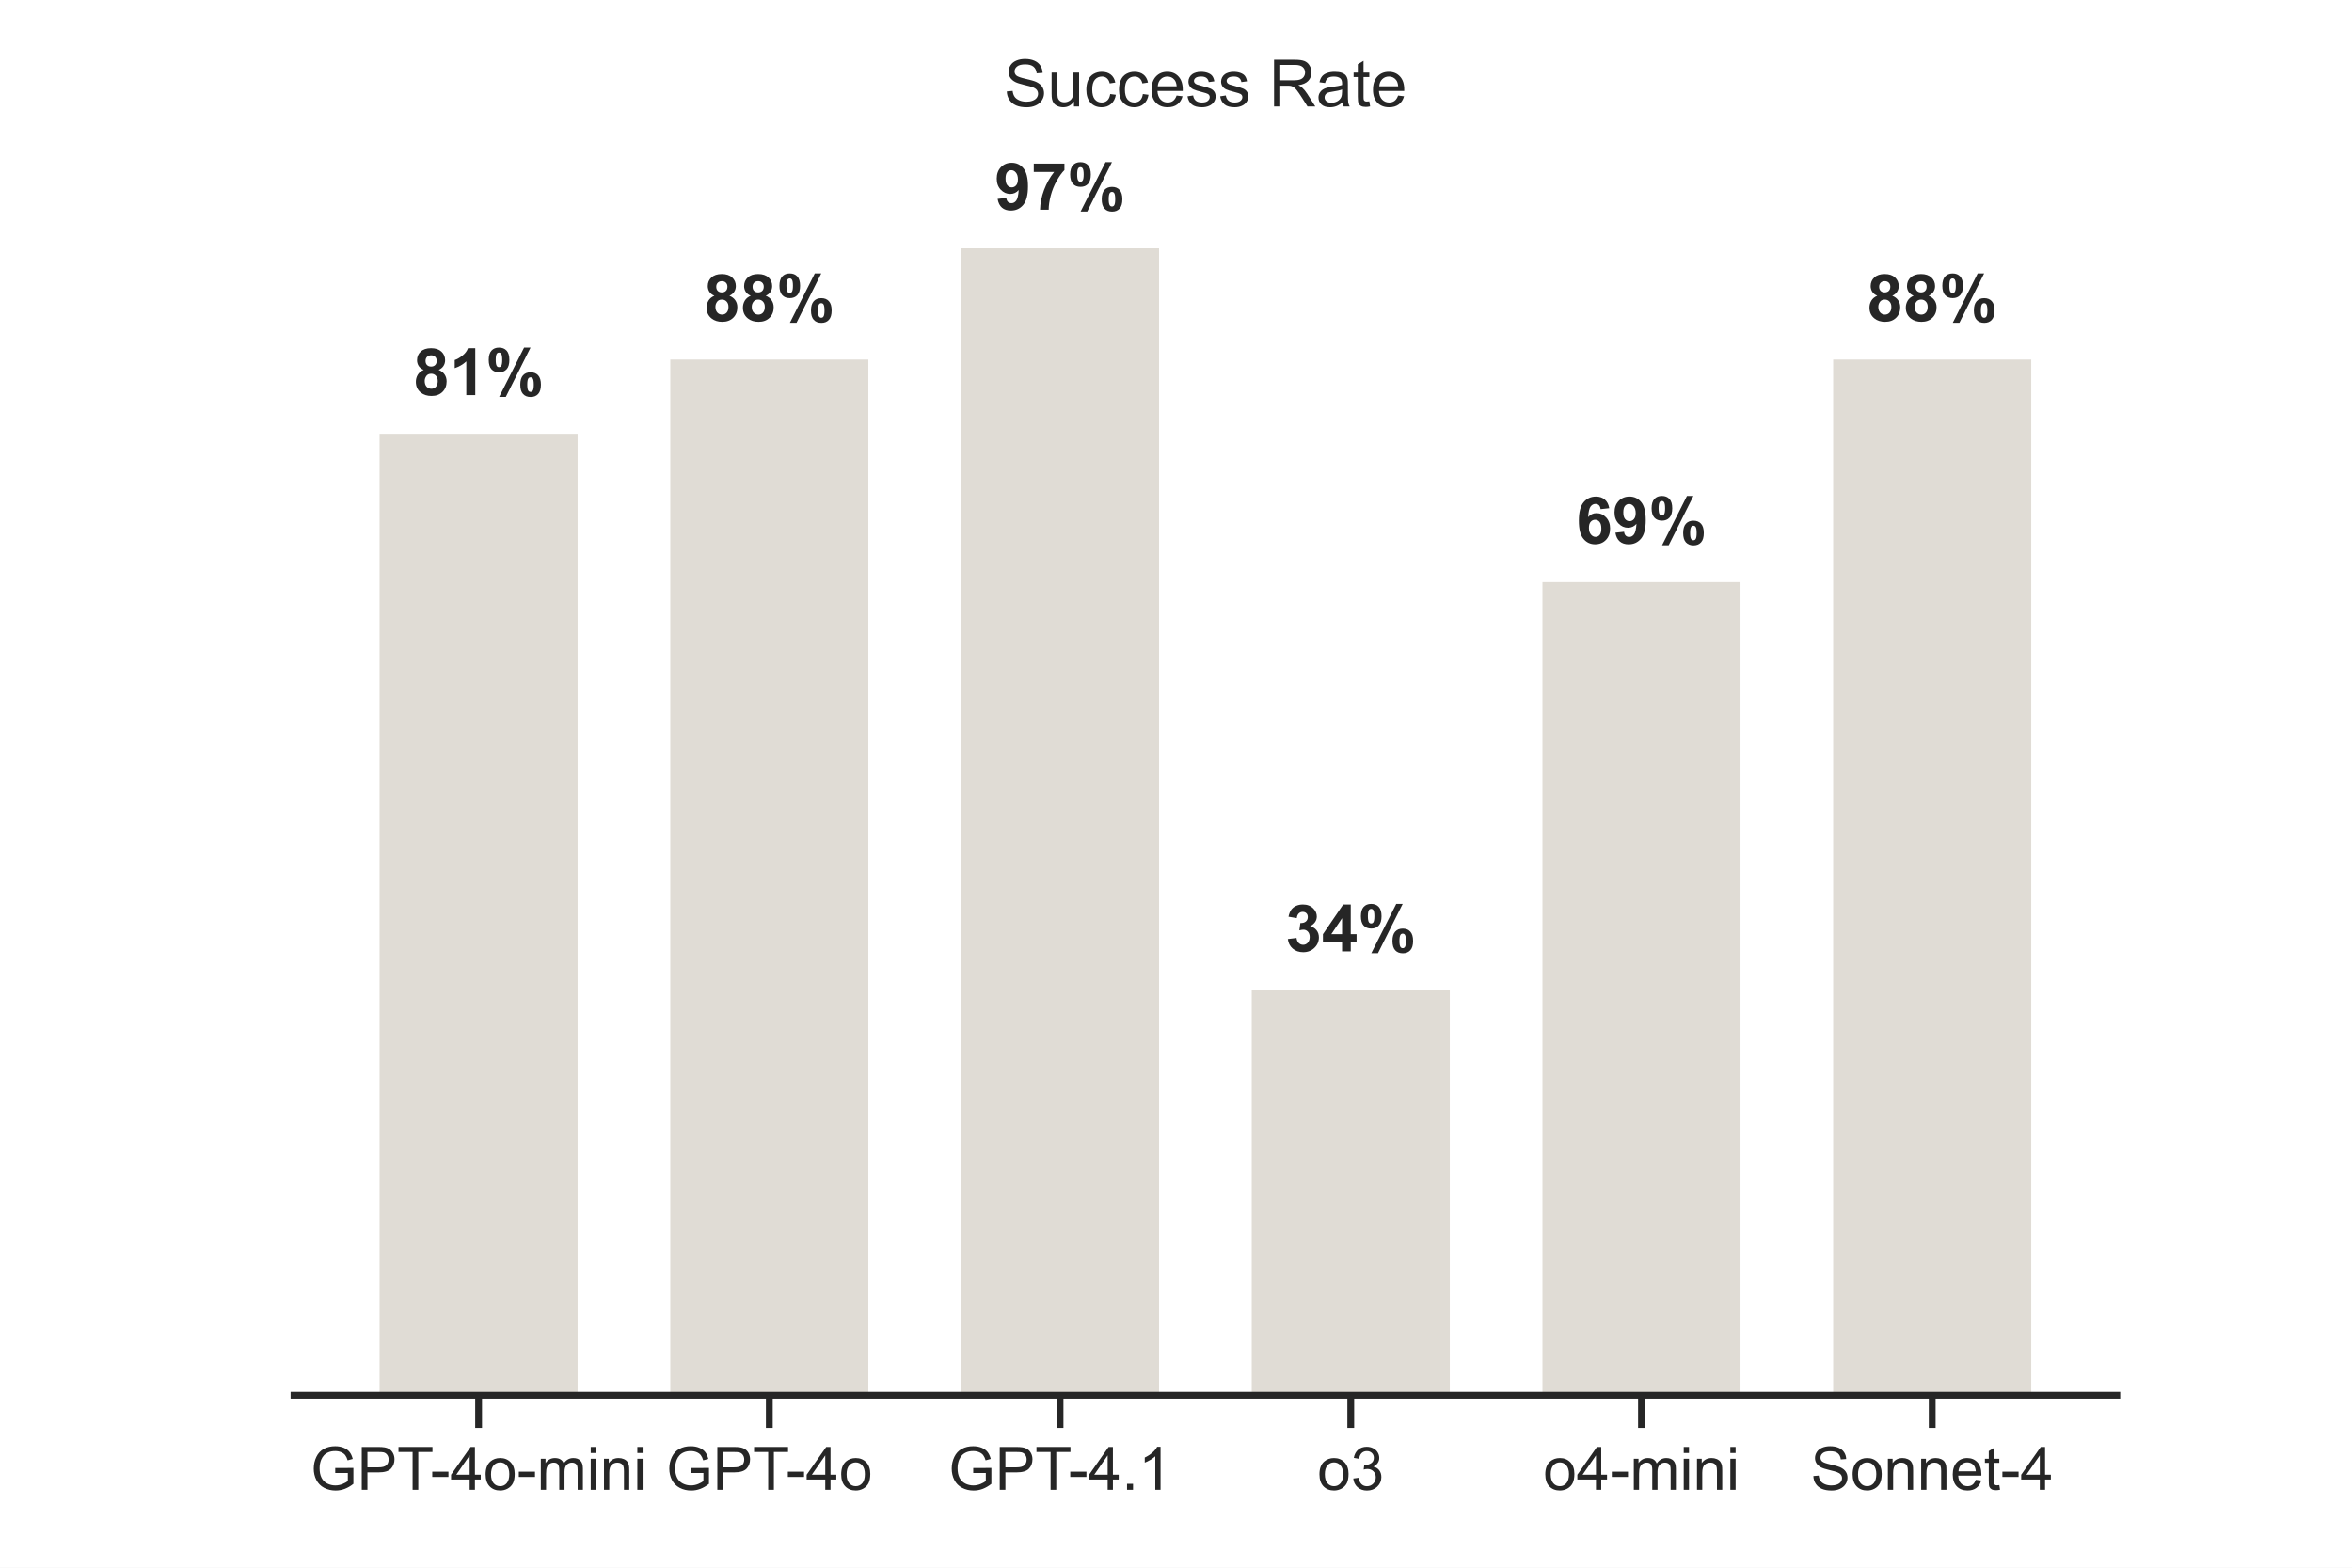
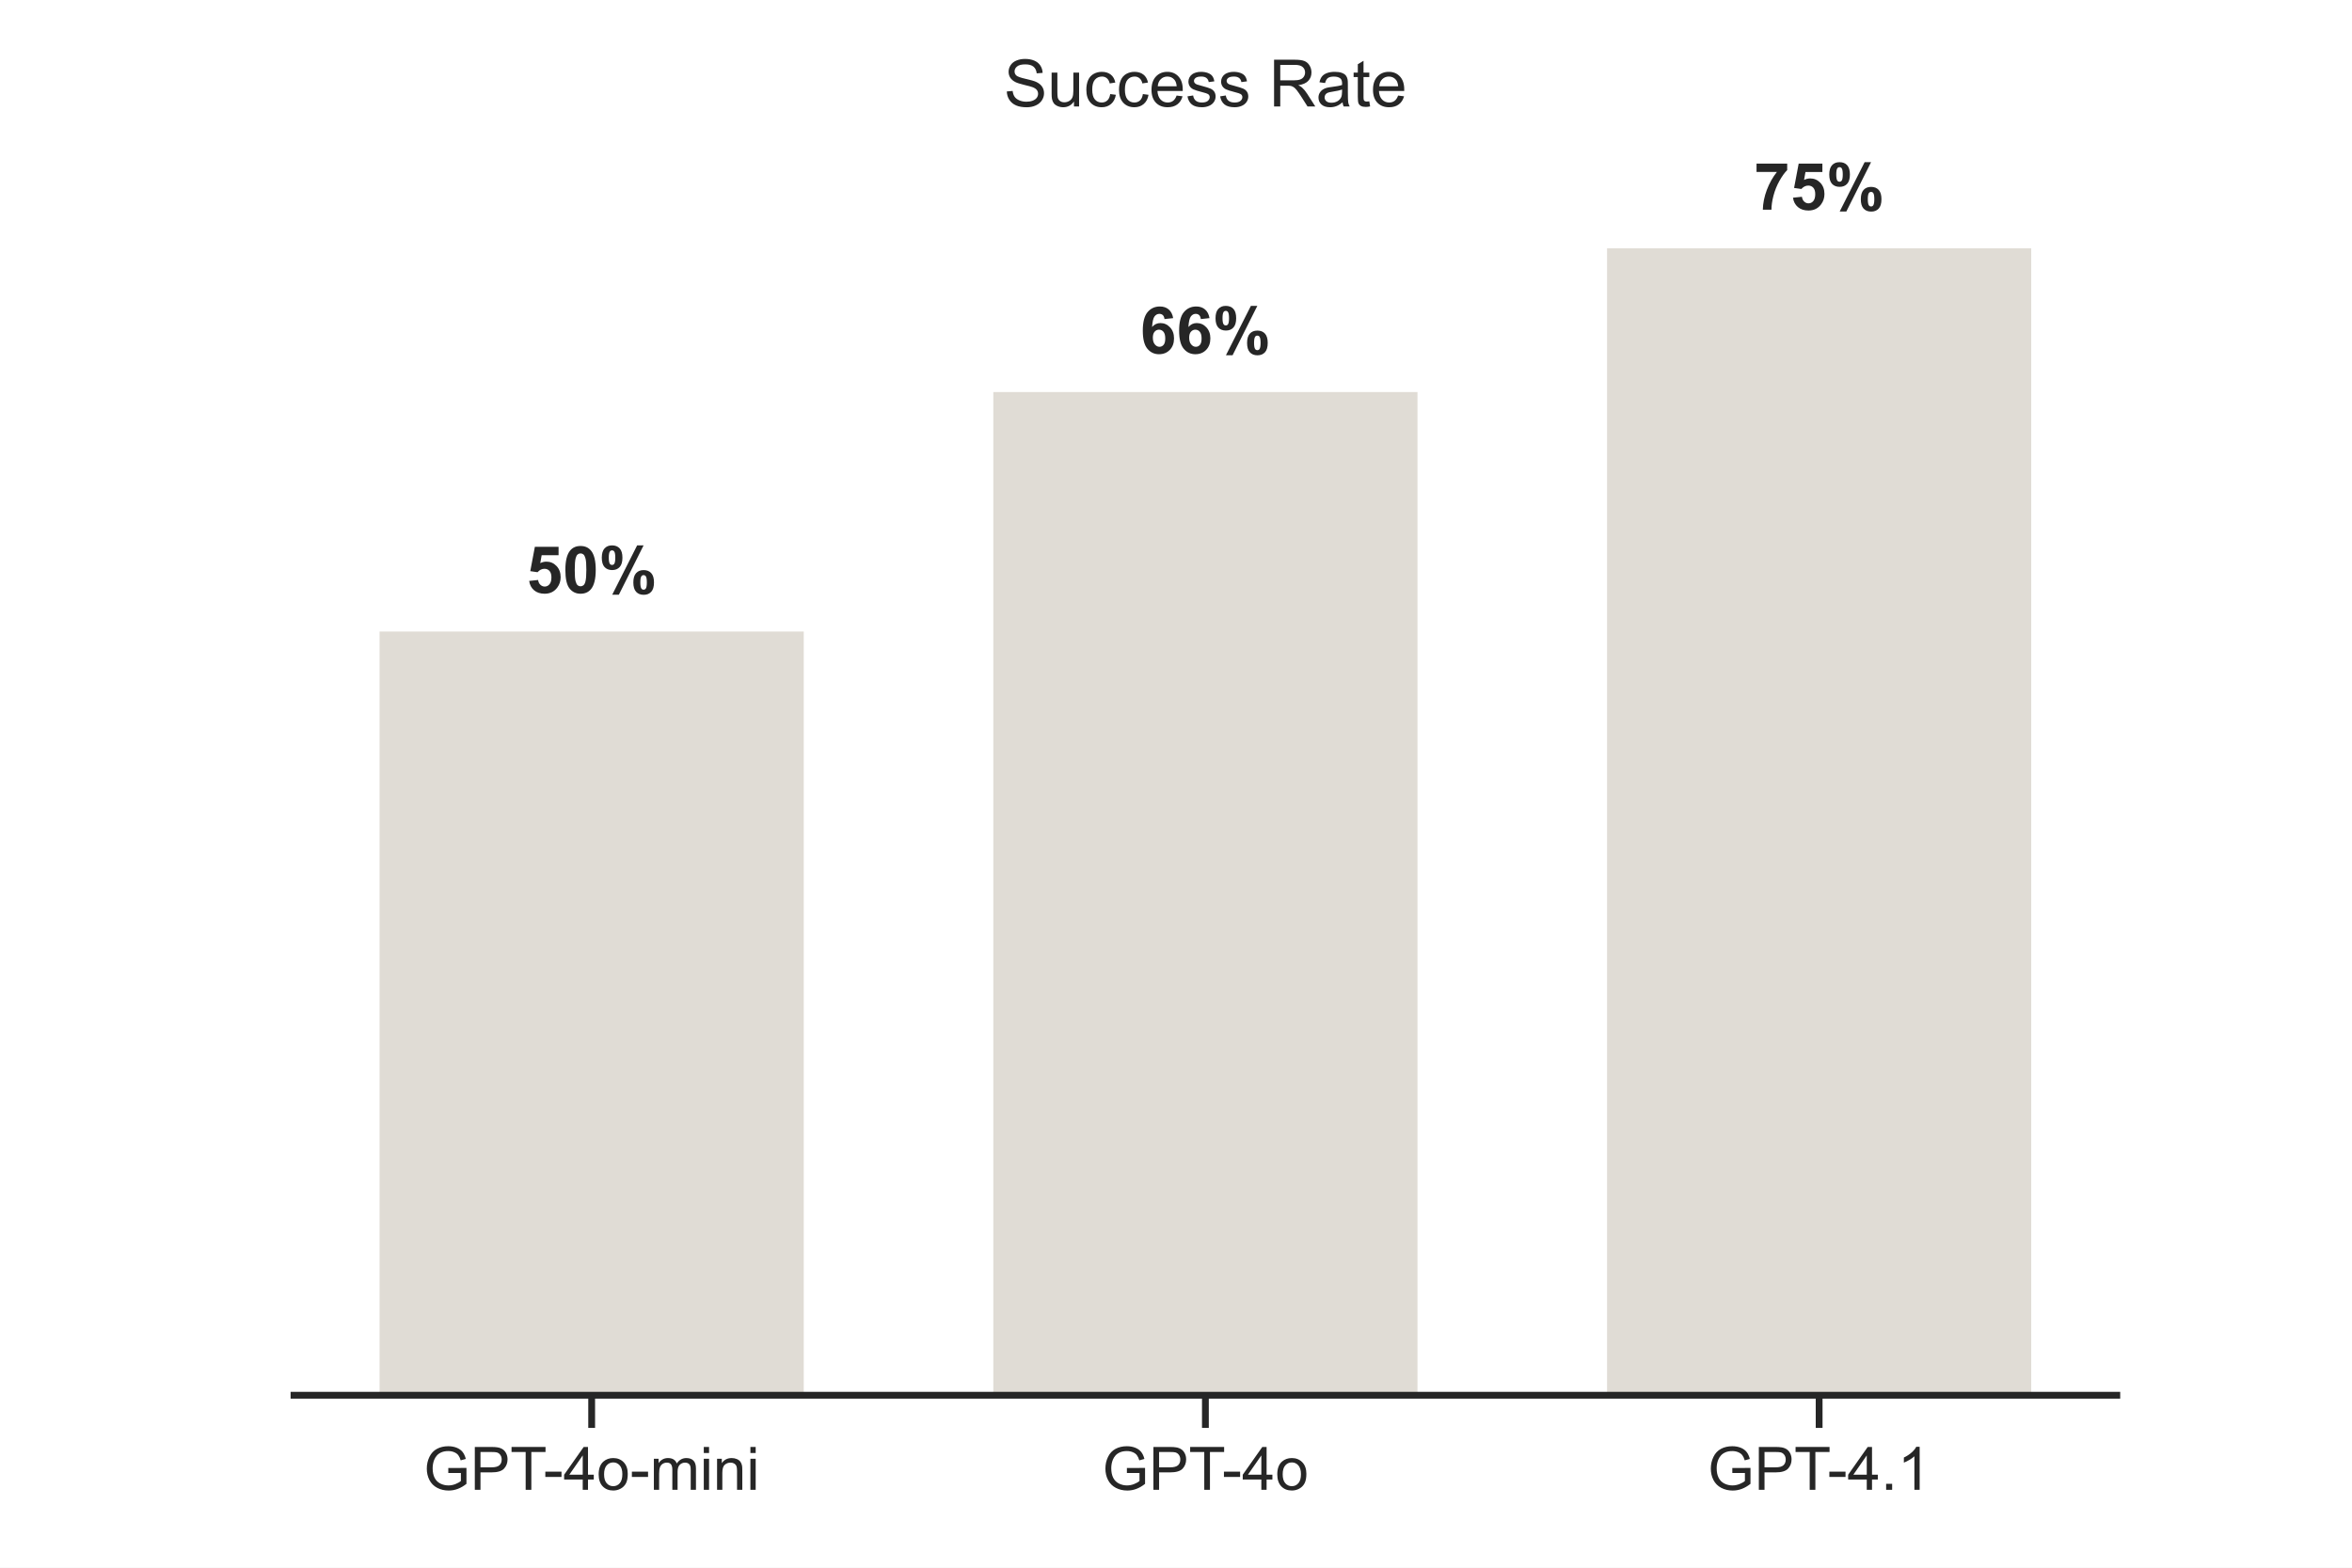
<svg xmlns="http://www.w3.org/2000/svg" xmlns:xlink="http://www.w3.org/1999/xlink" width="432pt" height="288pt" viewBox="0 0 432 288" version="1.1">
  <defs>
    <style type="text/css">*{stroke-linejoin: round; stroke-linecap: butt}</style>
  </defs>
  <g id="figure_1">
    <g id="patch_1">
      <path d="M 0 288  L 432 288  L 432 0  L 0 0  z " style="fill: #ffffff" />
    </g>
    <g id="axes_1">
      <g id="patch_2">
        <path d="M 54 256.32  L 388.8 256.32  L 388.8 34.56  L 54 34.56  z " style="fill: #ffffff" />
      </g>
      <g id="matplotlib.axis_1">
        <g id="xtick_1">
          <g id="line2d_1">
            <defs>
-               <path id="m5948161dcb" d="M 0 0  L 0 6  " style="stroke: #262626; stroke-width: 1.25" />
+               <path id="mb9e9877e86" d="M 0 0  L 0 6  " style="stroke: #262626; stroke-width: 1.25" />
            </defs>
            <g>
-               <use xlink:href="#m5948161dcb" x="87.907" y="256.32" style="fill: #262626; stroke: #262626; stroke-width: 1.25" />
+               <use xlink:href="#mb9e9877e86" x="108.673" y="256.32" style="fill: #262626; stroke: #262626; stroke-width: 1.25" />
            </g>
          </g>
          <g id="text_1">
-             <g style="fill: #262626" transform="translate(57.04015 273.6936) scale(0.11 -0.11)">
+             <g style="fill: #262626" transform="translate(77.8057 273.6936) scale(0.11 -0.11)">
              <defs>
                <path id="ArialMT-47" d="M 2638 1797  L 2638 2334  L 4578 2338  L 4578 638  Q 4131 281 3656 101  Q 3181 -78 2681 -78  Q 2006 -78 1454 211  Q 903 500 622 1047  Q 341 1594 341 2269  Q 341 2938 620 3517  Q 900 4097 1425 4378  Q 1950 4659 2634 4659  Q 3131 4659 3532 4498  Q 3934 4338 4162 4050  Q 4391 3763 4509 3300  L 3963 3150  Q 3859 3500 3706 3700  Q 3553 3900 3268 4020  Q 2984 4141 2638 4141  Q 2222 4141 1919 4014  Q 1616 3888 1430 3681  Q 1244 3475 1141 3228  Q 966 2803 966 2306  Q 966 1694 1177 1281  Q 1388 869 1791 669  Q 2194 469 2647 469  Q 3041 469 3416 620  Q 3791 772 3984 944  L 3984 1797  L 2638 1797  z " transform="scale(0.015625)" />
                <path id="ArialMT-50" d="M 494 0  L 494 4581  L 2222 4581  Q 2678 4581 2919 4538  Q 3256 4481 3484 4323  Q 3713 4166 3852 3881  Q 3991 3597 3991 3256  Q 3991 2672 3619 2267  Q 3247 1863 2275 1863  L 1100 1863  L 1100 0  L 494 0  z M 1100 2403  L 2284 2403  Q 2872 2403 3119 2622  Q 3366 2841 3366 3238  Q 3366 3525 3220 3729  Q 3075 3934 2838 4000  Q 2684 4041 2272 4041  L 1100 4041  L 1100 2403  z " transform="scale(0.015625)" />
                <path id="ArialMT-54" d="M 1659 0  L 1659 4041  L 150 4041  L 150 4581  L 3781 4581  L 3781 4041  L 2266 4041  L 2266 0  L 1659 0  z " transform="scale(0.015625)" />
                <path id="ArialMT-2d" d="M 203 1375  L 203 1941  L 1931 1941  L 1931 1375  L 203 1375  z " transform="scale(0.015625)" />
                <path id="ArialMT-34" d="M 2069 0  L 2069 1097  L 81 1097  L 81 1613  L 2172 4581  L 2631 4581  L 2631 1613  L 3250 1613  L 3250 1097  L 2631 1097  L 2631 0  L 2069 0  z M 2069 1613  L 2069 3678  L 634 1613  L 2069 1613  z " transform="scale(0.015625)" />
                <path id="ArialMT-6f" d="M 213 1659  Q 213 2581 725 3025  Q 1153 3394 1769 3394  Q 2453 3394 2887 2945  Q 3322 2497 3322 1706  Q 3322 1066 3130 698  Q 2938 331 2570 128  Q 2203 -75 1769 -75  Q 1072 -75 642 372  Q 213 819 213 1659  z M 791 1659  Q 791 1022 1069 705  Q 1347 388 1769 388  Q 2188 388 2466 706  Q 2744 1025 2744 1678  Q 2744 2294 2464 2611  Q 2184 2928 1769 2928  Q 1347 2928 1069 2612  Q 791 2297 791 1659  z " transform="scale(0.015625)" />
                <path id="ArialMT-6d" d="M 422 0  L 422 3319  L 925 3319  L 925 2853  Q 1081 3097 1340 3245  Q 1600 3394 1931 3394  Q 2300 3394 2536 3241  Q 2772 3088 2869 2813  Q 3263 3394 3894 3394  Q 4388 3394 4653 3120  Q 4919 2847 4919 2278  L 4919 0  L 4359 0  L 4359 2091  Q 4359 2428 4304 2576  Q 4250 2725 4106 2815  Q 3963 2906 3769 2906  Q 3419 2906 3187 2673  Q 2956 2441 2956 1928  L 2956 0  L 2394 0  L 2394 2156  Q 2394 2531 2256 2718  Q 2119 2906 1806 2906  Q 1569 2906 1367 2781  Q 1166 2656 1075 2415  Q 984 2175 984 1722  L 984 0  L 422 0  z " transform="scale(0.015625)" />
                <path id="ArialMT-69" d="M 425 3934  L 425 4581  L 988 4581  L 988 3934  L 425 3934  z M 425 0  L 425 3319  L 988 3319  L 988 0  L 425 0  z " transform="scale(0.015625)" />
                <path id="ArialMT-6e" d="M 422 0  L 422 3319  L 928 3319  L 928 2847  Q 1294 3394 1984 3394  Q 2284 3394 2536 3286  Q 2788 3178 2913 3003  Q 3038 2828 3088 2588  Q 3119 2431 3119 2041  L 3119 0  L 2556 0  L 2556 2019  Q 2556 2363 2490 2533  Q 2425 2703 2258 2804  Q 2091 2906 1866 2906  Q 1506 2906 1245 2678  Q 984 2450 984 1813  L 984 0  L 422 0  z " transform="scale(0.015625)" />
              </defs>
              <use xlink:href="#ArialMT-47" />
              <use xlink:href="#ArialMT-50" transform="translate(77.7832 0)" />
              <use xlink:href="#ArialMT-54" transform="translate(144.4824 0)" />
              <use xlink:href="#ArialMT-2d" transform="translate(200.0664 0)" />
              <use xlink:href="#ArialMT-34" transform="translate(233.3672 0)" />
              <use xlink:href="#ArialMT-6f" transform="translate(288.9824 0)" />
              <use xlink:href="#ArialMT-2d" transform="translate(344.5977 0)" />
              <use xlink:href="#ArialMT-6d" transform="translate(377.8984 0)" />
              <use xlink:href="#ArialMT-69" transform="translate(461.1992 0)" />
              <use xlink:href="#ArialMT-6e" transform="translate(483.416 0)" />
              <use xlink:href="#ArialMT-69" transform="translate(539.0312 0)" />
            </g>
          </g>
        </g>
        <g id="xtick_2">
          <g id="line2d_2">
            <g>
-               <use xlink:href="#m5948161dcb" x="141.304" y="256.32" style="fill: #262626; stroke: #262626; stroke-width: 1.25" />
+               <use xlink:href="#mb9e9877e86" x="221.4" y="256.32" style="fill: #262626; stroke: #262626; stroke-width: 1.25" />
            </g>
          </g>
          <g id="text_2">
-             <g style="fill: #262626" transform="translate(122.3525 273.6936) scale(0.11 -0.11)">
+             <g style="fill: #262626" transform="translate(202.4482 273.6936) scale(0.11 -0.11)">
              <use xlink:href="#ArialMT-47" />
              <use xlink:href="#ArialMT-50" transform="translate(77.7832 0)" />
              <use xlink:href="#ArialMT-54" transform="translate(144.4824 0)" />
              <use xlink:href="#ArialMT-2d" transform="translate(200.0664 0)" />
              <use xlink:href="#ArialMT-34" transform="translate(233.3672 0)" />
              <use xlink:href="#ArialMT-6f" transform="translate(288.9824 0)" />
            </g>
          </g>
        </g>
        <g id="xtick_3">
          <g id="line2d_3">
            <g>
-               <use xlink:href="#m5948161dcb" x="194.701" y="256.32" style="fill: #262626; stroke: #262626; stroke-width: 1.25" />
+               <use xlink:href="#mb9e9877e86" x="334.127" y="256.32" style="fill: #262626; stroke: #262626; stroke-width: 1.25" />
            </g>
          </g>
          <g id="text_3">
-             <g style="fill: #262626" transform="translate(174.2217 273.6936) scale(0.11 -0.11)">
+             <g style="fill: #262626" transform="translate(313.6475 273.6936) scale(0.11 -0.11)">
              <defs>
                <path id="ArialMT-2e" d="M 581 0  L 581 641  L 1222 641  L 1222 0  L 581 0  z " transform="scale(0.015625)" />
                <path id="ArialMT-31" d="M 2384 0  L 1822 0  L 1822 3584  Q 1619 3391 1289 3197  Q 959 3003 697 2906  L 697 3450  Q 1169 3672 1522 3987  Q 1875 4303 2022 4600  L 2384 4600  L 2384 0  z " transform="scale(0.015625)" />
              </defs>
              <use xlink:href="#ArialMT-47" />
              <use xlink:href="#ArialMT-50" transform="translate(77.7832 0)" />
              <use xlink:href="#ArialMT-54" transform="translate(144.4824 0)" />
              <use xlink:href="#ArialMT-2d" transform="translate(200.0664 0)" />
              <use xlink:href="#ArialMT-34" transform="translate(233.3672 0)" />
              <use xlink:href="#ArialMT-2e" transform="translate(288.9824 0)" />
              <use xlink:href="#ArialMT-31" transform="translate(316.7656 0)" />
            </g>
          </g>
        </g>
-         <g id="xtick_4">
-           <g id="line2d_4">
-             <g>
-               <use xlink:href="#m5948161dcb" x="248.099" y="256.32" style="fill: #262626; stroke: #262626; stroke-width: 1.25" />
-             </g>
-           </g>
-           <g id="text_4">
-             <g style="fill: #262626" transform="translate(241.9815 273.6936) scale(0.11 -0.11)">
-               <defs>
-                 <path id="ArialMT-33" d="M 269 1209  L 831 1284  Q 928 806 1161 595  Q 1394 384 1728 384  Q 2125 384 2398 659  Q 2672 934 2672 1341  Q 2672 1728 2419 1979  Q 2166 2231 1775 2231  Q 1616 2231 1378 2169  L 1441 2663  Q 1497 2656 1531 2656  Q 1891 2656 2178 2843  Q 2466 3031 2466 3422  Q 2466 3731 2256 3934  Q 2047 4138 1716 4138  Q 1388 4138 1169 3931  Q 950 3725 888 3313  L 325 3413  Q 428 3978 793 4289  Q 1159 4600 1703 4600  Q 2078 4600 2393 4439  Q 2709 4278 2876 4000  Q 3044 3722 3044 3409  Q 3044 3113 2884 2869  Q 2725 2625 2413 2481  Q 2819 2388 3044 2092  Q 3269 1797 3269 1353  Q 3269 753 2831 336  Q 2394 -81 1725 -81  Q 1122 -81 723 278  Q 325 638 269 1209  z " transform="scale(0.015625)" />
-               </defs>
-               <use xlink:href="#ArialMT-6f" />
-               <use xlink:href="#ArialMT-33" transform="translate(55.61523 0)" />
-             </g>
-           </g>
-         </g>
-         <g id="xtick_5">
-           <g id="line2d_5">
-             <g>
-               <use xlink:href="#m5948161dcb" x="301.496" y="256.32" style="fill: #262626; stroke: #262626; stroke-width: 1.25" />
-             </g>
-           </g>
-           <g id="text_5">
-             <g style="fill: #262626" transform="translate(283.4634 273.6936) scale(0.11 -0.11)">
-               <use xlink:href="#ArialMT-6f" />
-               <use xlink:href="#ArialMT-34" transform="translate(55.61523 0)" />
-               <use xlink:href="#ArialMT-2d" transform="translate(111.2305 0)" />
-               <use xlink:href="#ArialMT-6d" transform="translate(144.5312 0)" />
-               <use xlink:href="#ArialMT-69" transform="translate(227.832 0)" />
-               <use xlink:href="#ArialMT-6e" transform="translate(250.0488 0)" />
-               <use xlink:href="#ArialMT-69" transform="translate(305.6641 0)" />
-             </g>
-           </g>
-         </g>
-         <g id="xtick_6">
-           <g id="line2d_6">
-             <g>
-               <use xlink:href="#m5948161dcb" x="354.893" y="256.32" style="fill: #262626; stroke: #262626; stroke-width: 1.25" />
-             </g>
-           </g>
-           <g id="text_6">
-             <g style="fill: #262626" transform="translate(332.5723 273.6936) scale(0.11 -0.11)">
-               <defs>
-                 <path id="ArialMT-53" d="M 288 1472  L 859 1522  Q 900 1178 1048 958  Q 1197 738 1509 602  Q 1822 466 2213 466  Q 2559 466 2825 569  Q 3091 672 3220 851  Q 3350 1031 3350 1244  Q 3350 1459 3225 1620  Q 3100 1781 2813 1891  Q 2628 1963 1997 2114  Q 1366 2266 1113 2400  Q 784 2572 623 2826  Q 463 3081 463 3397  Q 463 3744 659 4045  Q 856 4347 1234 4503  Q 1613 4659 2075 4659  Q 2584 4659 2973 4495  Q 3363 4331 3572 4012  Q 3781 3694 3797 3291  L 3216 3247  Q 3169 3681 2898 3903  Q 2628 4125 2100 4125  Q 1550 4125 1298 3923  Q 1047 3722 1047 3438  Q 1047 3191 1225 3031  Q 1400 2872 2139 2705  Q 2878 2538 3153 2413  Q 3553 2228 3743 1945  Q 3934 1663 3934 1294  Q 3934 928 3725 604  Q 3516 281 3123 101  Q 2731 -78 2241 -78  Q 1619 -78 1198 103  Q 778 284 539 648  Q 300 1013 288 1472  z " transform="scale(0.015625)" />
-                 <path id="ArialMT-65" d="M 2694 1069  L 3275 997  Q 3138 488 2766 206  Q 2394 -75 1816 -75  Q 1088 -75 661 373  Q 234 822 234 1631  Q 234 2469 665 2931  Q 1097 3394 1784 3394  Q 2450 3394 2872 2941  Q 3294 2488 3294 1666  Q 3294 1616 3291 1516  L 816 1516  Q 847 969 1125 678  Q 1403 388 1819 388  Q 2128 388 2347 550  Q 2566 713 2694 1069  z M 847 1978  L 2700 1978  Q 2663 2397 2488 2606  Q 2219 2931 1791 2931  Q 1403 2931 1139 2672  Q 875 2413 847 1978  z " transform="scale(0.015625)" />
-                 <path id="ArialMT-74" d="M 1650 503  L 1731 6  Q 1494 -44 1306 -44  Q 1000 -44 831 53  Q 663 150 594 308  Q 525 466 525 972  L 525 2881  L 113 2881  L 113 3319  L 525 3319  L 525 4141  L 1084 4478  L 1084 3319  L 1650 3319  L 1650 2881  L 1084 2881  L 1084 941  Q 1084 700 1114 631  Q 1144 563 1211 522  Q 1278 481 1403 481  Q 1497 481 1650 503  z " transform="scale(0.015625)" />
-               </defs>
-               <use xlink:href="#ArialMT-53" />
-               <use xlink:href="#ArialMT-6f" transform="translate(66.69922 0)" />
-               <use xlink:href="#ArialMT-6e" transform="translate(122.3145 0)" />
-               <use xlink:href="#ArialMT-6e" transform="translate(177.9297 0)" />
-               <use xlink:href="#ArialMT-65" transform="translate(233.5449 0)" />
-               <use xlink:href="#ArialMT-74" transform="translate(289.1602 0)" />
-               <use xlink:href="#ArialMT-2d" transform="translate(316.9434 0)" />
-               <use xlink:href="#ArialMT-34" transform="translate(350.2441 0)" />
-             </g>
-           </g>
-         </g>
      </g>
      <g id="matplotlib.axis_2" />
      <g id="patch_3">
-         <path d="M 69.218 256.32  L 106.596 256.32  L 106.596 79.185  L 69.218 79.185  z " clip-path="url(#pff60f591b9)" style="fill: #e0dcd5; stroke: #ffffff; stroke-linejoin: miter" />
+         <path d="M 69.218 256.32  L 148.127 256.32  L 148.127 115.52  L 69.218 115.52  z " clip-path="url(#pd73cc09e53)" style="fill: #e0dcd5; stroke: #ffffff; stroke-linejoin: miter" />
      </g>
      <g id="patch_4">
-         <path d="M 122.615 256.32  L 159.993 256.32  L 159.993 65.559  L 122.615 65.559  z " clip-path="url(#pff60f591b9)" style="fill: #e0dcd5; stroke: #ffffff; stroke-linejoin: miter" />
+         <path d="M 181.945 256.32  L 260.855 256.32  L 260.855 71.52  L 181.945 71.52  z " clip-path="url(#pd73cc09e53)" style="fill: #e0dcd5; stroke: #ffffff; stroke-linejoin: miter" />
      </g>
      <g id="patch_5">
-         <path d="M 176.012 256.32  L 213.39 256.32  L 213.39 45.12  L 176.012 45.12  z " clip-path="url(#pff60f591b9)" style="fill: #e0dcd5; stroke: #ffffff; stroke-linejoin: miter" />
+         <path d="M 294.673 256.32  L 373.582 256.32  L 373.582 45.12  L 294.673 45.12  z " clip-path="url(#pd73cc09e53)" style="fill: #e0dcd5; stroke: #ffffff; stroke-linejoin: miter" />
      </g>
      <g id="patch_6">
-         <path d="M 229.41 256.32  L 266.788 256.32  L 266.788 181.378  L 229.41 181.378  z " clip-path="url(#pff60f591b9)" style="fill: #e0dcd5; stroke: #ffffff; stroke-linejoin: miter" />
-       </g>
-       <g id="patch_7">
-         <path d="M 282.807 256.32  L 320.185 256.32  L 320.185 106.436  L 282.807 106.436  z " clip-path="url(#pff60f591b9)" style="fill: #e0dcd5; stroke: #ffffff; stroke-linejoin: miter" />
-       </g>
-       <g id="patch_8">
-         <path d="M 336.204 256.32  L 373.582 256.32  L 373.582 65.559  L 336.204 65.559  z " clip-path="url(#pff60f591b9)" style="fill: #e0dcd5; stroke: #ffffff; stroke-linejoin: miter" />
-       </g>
-       <g id="patch_9">
        <path d="M 54 256.32  L 388.8 256.32  " style="fill: none; stroke: #262626; stroke-width: 1.25; stroke-linejoin: miter; stroke-linecap: square" />
      </g>
-       <g id="text_7">
-         <g style="fill: #262626" transform="translate(75.89874 72.59239) scale(0.12 -0.12)">
+       <g id="text_4">
+         <g style="fill: #262626" transform="translate(96.66429 108.9279) scale(0.12 -0.12)">
          <defs>
-             <path id="Arial-BoldMT-38" d="M 1025 2472  Q 684 2616 529 2867  Q 375 3119 375 3419  Q 375 3931 733 4265  Q 1091 4600 1750 4600  Q 2403 4600 2764 4265  Q 3125 3931 3125 3419  Q 3125 3100 2959 2851  Q 2794 2603 2494 2472  Q 2875 2319 3073 2025  Q 3272 1731 3272 1347  Q 3272 713 2867 316  Q 2463 -81 1791 -81  Q 1166 -81 750 247  Q 259 634 259 1309  Q 259 1681 443 1992  Q 628 2303 1025 2472  z M 1206 3356  Q 1206 3094 1354 2947  Q 1503 2800 1750 2800  Q 2000 2800 2150 2948  Q 2300 3097 2300 3359  Q 2300 3606 2151 3754  Q 2003 3903 1759 3903  Q 1506 3903 1356 3753  Q 1206 3603 1206 3356  z M 1125 1394  Q 1125 1031 1311 828  Q 1497 625 1775 625  Q 2047 625 2225 820  Q 2403 1016 2403 1384  Q 2403 1706 2222 1901  Q 2041 2097 1763 2097  Q 1441 2097 1283 1875  Q 1125 1653 1125 1394  z " transform="scale(0.015625)" />
-             <path id="Arial-BoldMT-31" d="M 2519 0  L 1641 0  L 1641 3309  Q 1159 2859 506 2644  L 506 3441  Q 850 3553 1253 3867  Q 1656 4181 1806 4600  L 2519 4600  L 2519 0  z " transform="scale(0.015625)" />
+             <path id="Arial-BoldMT-35" d="M 284 1178  L 1159 1269  Q 1197 972 1381 798  Q 1566 625 1806 625  Q 2081 625 2272 848  Q 2463 1072 2463 1522  Q 2463 1944 2273 2155  Q 2084 2366 1781 2366  Q 1403 2366 1103 2031  L 391 2134  L 841 4519  L 3163 4519  L 3163 3697  L 1506 3697  L 1369 2919  Q 1663 3066 1969 3066  Q 2553 3066 2959 2641  Q 3366 2216 3366 1538  Q 3366 972 3038 528  Q 2591 -78 1797 -78  Q 1163 -78 763 262  Q 363 603 284 1178  z " transform="scale(0.015625)" />
+             <path id="Arial-BoldMT-30" d="M 1756 4600  Q 2422 4600 2797 4125  Q 3244 3563 3244 2259  Q 3244 959 2794 391  Q 2422 -78 1756 -78  Q 1088 -78 678 436  Q 269 950 269 2269  Q 269 3563 719 4131  Q 1091 4600 1756 4600  z M 1756 3872  Q 1597 3872 1472 3770  Q 1347 3669 1278 3406  Q 1188 3066 1188 2259  Q 1188 1453 1269 1151  Q 1350 850 1473 750  Q 1597 650 1756 650  Q 1916 650 2041 751  Q 2166 853 2234 1116  Q 2325 1453 2325 2259  Q 2325 3066 2244 3367  Q 2163 3669 2039 3770  Q 1916 3872 1756 3872  z " transform="scale(0.015625)" />
            <path id="Arial-BoldMT-25" d="M 278 3450  Q 278 4066 548 4362  Q 819 4659 1281 4659  Q 1759 4659 2029 4364  Q 2300 4069 2300 3450  Q 2300 2834 2029 2537  Q 1759 2241 1297 2241  Q 819 2241 548 2536  Q 278 2831 278 3450  z M 963 3456  Q 963 3009 1066 2856  Q 1144 2744 1281 2744  Q 1422 2744 1500 2856  Q 1600 3009 1600 3456  Q 1600 3903 1500 4053  Q 1422 4169 1281 4169  Q 1144 4169 1066 4056  Q 963 3903 963 3456  z M 1950 -175  L 1300 -175  L 3741 4659  L 4372 4659  L 1950 -175  z M 3369 1028  Q 3369 1644 3639 1941  Q 3909 2238 4378 2238  Q 4850 2238 5120 1941  Q 5391 1644 5391 1028  Q 5391 409 5120 112  Q 4850 -184 4388 -184  Q 3909 -184 3639 112  Q 3369 409 3369 1028  z M 4053 1031  Q 4053 584 4156 434  Q 4234 319 4372 319  Q 4513 319 4588 431  Q 4691 584 4691 1031  Q 4691 1478 4591 1631  Q 4513 1744 4372 1744  Q 4231 1744 4156 1631  Q 4053 1478 4053 1031  z " transform="scale(0.015625)" />
          </defs>
-           <use xlink:href="#Arial-BoldMT-38" />
-           <use xlink:href="#Arial-BoldMT-31" transform="translate(55.61523 0)" />
+           <use xlink:href="#Arial-BoldMT-35" />
+           <use xlink:href="#Arial-BoldMT-30" transform="translate(55.61523 0)" />
          <use xlink:href="#Arial-BoldMT-25" transform="translate(111.2305 0)" />
        </g>
      </g>
-       <g id="text_8">
-         <g style="fill: #262626" transform="translate(129.2959 58.96659) scale(0.12 -0.12)">
-           <use xlink:href="#Arial-BoldMT-38" />
-           <use xlink:href="#Arial-BoldMT-38" transform="translate(55.61523 0)" />
-           <use xlink:href="#Arial-BoldMT-25" transform="translate(111.2305 0)" />
-         </g>
-       </g>
-       <g id="text_9">
-         <g style="fill: #262626" transform="translate(182.693 38.52788) scale(0.12 -0.12)">
-           <defs>
-             <path id="Arial-BoldMT-39" d="M 291 1059  L 1141 1153  Q 1172 894 1303 769  Q 1434 644 1650 644  Q 1922 644 2112 894  Q 2303 1144 2356 1931  Q 2025 1547 1528 1547  Q 988 1547 595 1964  Q 203 2381 203 3050  Q 203 3747 617 4173  Q 1031 4600 1672 4600  Q 2369 4600 2816 4061  Q 3263 3522 3263 2288  Q 3263 1031 2797 475  Q 2331 -81 1584 -81  Q 1047 -81 715 205  Q 384 491 291 1059  z M 2278 2978  Q 2278 3403 2083 3637  Q 1888 3872 1631 3872  Q 1388 3872 1227 3680  Q 1066 3488 1066 3050  Q 1066 2606 1241 2398  Q 1416 2191 1678 2191  Q 1931 2191 2104 2391  Q 2278 2591 2278 2978  z " transform="scale(0.015625)" />
-             <path id="Arial-BoldMT-37" d="M 272 3703  L 272 4519  L 3275 4519  L 3275 3881  Q 2903 3516 2518 2831  Q 2134 2147 1932 1376  Q 1731 606 1734 0  L 888 0  Q 909 950 1279 1937  Q 1650 2925 2269 3703  L 272 3703  z " transform="scale(0.015625)" />
-           </defs>
-           <use xlink:href="#Arial-BoldMT-39" />
-           <use xlink:href="#Arial-BoldMT-37" transform="translate(55.61523 0)" />
-           <use xlink:href="#Arial-BoldMT-25" transform="translate(111.2305 0)" />
-         </g>
-       </g>
-       <g id="text_10">
-         <g style="fill: #262626" transform="translate(236.0901 174.7859) scale(0.12 -0.12)">
-           <defs>
-             <path id="Arial-BoldMT-33" d="M 241 1216  L 1091 1319  Q 1131 994 1309 822  Q 1488 650 1741 650  Q 2013 650 2198 856  Q 2384 1063 2384 1413  Q 2384 1744 2206 1937  Q 2028 2131 1772 2131  Q 1603 2131 1369 2066  L 1466 2781  Q 1822 2772 2009 2936  Q 2197 3100 2197 3372  Q 2197 3603 2059 3740  Q 1922 3878 1694 3878  Q 1469 3878 1309 3722  Q 1150 3566 1116 3266  L 306 3403  Q 391 3819 561 4067  Q 731 4316 1036 4458  Q 1341 4600 1719 4600  Q 2366 4600 2756 4188  Q 3078 3850 3078 3425  Q 3078 2822 2419 2463  Q 2813 2378 3048 2084  Q 3284 1791 3284 1375  Q 3284 772 2843 347  Q 2403 -78 1747 -78  Q 1125 -78 715 280  Q 306 638 241 1216  z " transform="scale(0.015625)" />
-             <path id="Arial-BoldMT-34" d="M 1994 0  L 1994 922  L 119 922  L 119 1691  L 2106 4600  L 2844 4600  L 2844 1694  L 3413 1694  L 3413 922  L 2844 922  L 2844 0  L 1994 0  z M 1994 1694  L 1994 3259  L 941 1694  L 1994 1694  z " transform="scale(0.015625)" />
-           </defs>
-           <use xlink:href="#Arial-BoldMT-33" />
-           <use xlink:href="#Arial-BoldMT-34" transform="translate(55.61523 0)" />
-           <use xlink:href="#Arial-BoldMT-25" transform="translate(111.2305 0)" />
-         </g>
-       </g>
-       <g id="text_11">
-         <g style="fill: #262626" transform="translate(289.4873 99.844) scale(0.12 -0.12)">
+       <g id="text_5">
+         <g style="fill: #262626" transform="translate(209.3916 64.92788) scale(0.12 -0.12)">
          <defs>
            <path id="Arial-BoldMT-36" d="M 3247 3459  L 2397 3366  Q 2366 3628 2234 3753  Q 2103 3878 1894 3878  Q 1616 3878 1423 3628  Q 1231 3378 1181 2588  Q 1509 2975 1997 2975  Q 2547 2975 2939 2556  Q 3331 2138 3331 1475  Q 3331 772 2918 347  Q 2506 -78 1859 -78  Q 1166 -78 719 461  Q 272 1000 272 2228  Q 272 3488 737 4044  Q 1203 4600 1947 4600  Q 2469 4600 2811 4308  Q 3153 4016 3247 3459  z M 1256 1544  Q 1256 1116 1453 883  Q 1650 650 1903 650  Q 2147 650 2309 840  Q 2472 1031 2472 1466  Q 2472 1913 2297 2120  Q 2122 2328 1859 2328  Q 1606 2328 1431 2129  Q 1256 1931 1256 1544  z " transform="scale(0.015625)" />
          </defs>
          <use xlink:href="#Arial-BoldMT-36" />
-           <use xlink:href="#Arial-BoldMT-39" transform="translate(55.61523 0)" />
+           <use xlink:href="#Arial-BoldMT-36" transform="translate(55.61523 0)" />
          <use xlink:href="#Arial-BoldMT-25" transform="translate(111.2305 0)" />
        </g>
      </g>
-       <g id="text_12">
-         <g style="fill: #262626" transform="translate(342.8844 58.96659) scale(0.12 -0.12)">
-           <use xlink:href="#Arial-BoldMT-38" />
-           <use xlink:href="#Arial-BoldMT-38" transform="translate(55.61523 0)" />
+       <g id="text_6">
+         <g style="fill: #262626" transform="translate(322.1188 38.52788) scale(0.12 -0.12)">
+           <defs>
+             <path id="Arial-BoldMT-37" d="M 272 3703  L 272 4519  L 3275 4519  L 3275 3881  Q 2903 3516 2518 2831  Q 2134 2147 1932 1376  Q 1731 606 1734 0  L 888 0  Q 909 950 1279 1937  Q 1650 2925 2269 3703  L 272 3703  z " transform="scale(0.015625)" />
+           </defs>
+           <use xlink:href="#Arial-BoldMT-37" />
+           <use xlink:href="#Arial-BoldMT-35" transform="translate(55.61523 0)" />
          <use xlink:href="#Arial-BoldMT-25" transform="translate(111.2305 0)" />
        </g>
      </g>
-       <g id="text_13">
+       <g id="text_7">
        <g style="fill: #262626" transform="translate(184.3847 19.56) scale(0.12 -0.12)">
          <defs>
+             <path id="ArialMT-53" d="M 288 1472  L 859 1522  Q 900 1178 1048 958  Q 1197 738 1509 602  Q 1822 466 2213 466  Q 2559 466 2825 569  Q 3091 672 3220 851  Q 3350 1031 3350 1244  Q 3350 1459 3225 1620  Q 3100 1781 2813 1891  Q 2628 1963 1997 2114  Q 1366 2266 1113 2400  Q 784 2572 623 2826  Q 463 3081 463 3397  Q 463 3744 659 4045  Q 856 4347 1234 4503  Q 1613 4659 2075 4659  Q 2584 4659 2973 4495  Q 3363 4331 3572 4012  Q 3781 3694 3797 3291  L 3216 3247  Q 3169 3681 2898 3903  Q 2628 4125 2100 4125  Q 1550 4125 1298 3923  Q 1047 3722 1047 3438  Q 1047 3191 1225 3031  Q 1400 2872 2139 2705  Q 2878 2538 3153 2413  Q 3553 2228 3743 1945  Q 3934 1663 3934 1294  Q 3934 928 3725 604  Q 3516 281 3123 101  Q 2731 -78 2241 -78  Q 1619 -78 1198 103  Q 778 284 539 648  Q 300 1013 288 1472  z " transform="scale(0.015625)" />
            <path id="ArialMT-75" d="M 2597 0  L 2597 488  Q 2209 -75 1544 -75  Q 1250 -75 995 37  Q 741 150 617 320  Q 494 491 444 738  Q 409 903 409 1263  L 409 3319  L 972 3319  L 972 1478  Q 972 1038 1006 884  Q 1059 663 1231 536  Q 1403 409 1656 409  Q 1909 409 2131 539  Q 2353 669 2445 892  Q 2538 1116 2538 1541  L 2538 3319  L 3100 3319  L 3100 0  L 2597 0  z " transform="scale(0.015625)" />
            <path id="ArialMT-63" d="M 2588 1216  L 3141 1144  Q 3050 572 2676 248  Q 2303 -75 1759 -75  Q 1078 -75 664 370  Q 250 816 250 1647  Q 250 2184 428 2587  Q 606 2991 970 3192  Q 1334 3394 1763 3394  Q 2303 3394 2647 3120  Q 2991 2847 3088 2344  L 2541 2259  Q 2463 2594 2264 2762  Q 2066 2931 1784 2931  Q 1359 2931 1093 2626  Q 828 2322 828 1663  Q 828 994 1084 691  Q 1341 388 1753 388  Q 2084 388 2306 591  Q 2528 794 2588 1216  z " transform="scale(0.015625)" />
+             <path id="ArialMT-65" d="M 2694 1069  L 3275 997  Q 3138 488 2766 206  Q 2394 -75 1816 -75  Q 1088 -75 661 373  Q 234 822 234 1631  Q 234 2469 665 2931  Q 1097 3394 1784 3394  Q 2450 3394 2872 2941  Q 3294 2488 3294 1666  Q 3294 1616 3291 1516  L 816 1516  Q 847 969 1125 678  Q 1403 388 1819 388  Q 2128 388 2347 550  Q 2566 713 2694 1069  z M 847 1978  L 2700 1978  Q 2663 2397 2488 2606  Q 2219 2931 1791 2931  Q 1403 2931 1139 2672  Q 875 2413 847 1978  z " transform="scale(0.015625)" />
            <path id="ArialMT-73" d="M 197 991  L 753 1078  Q 800 744 1014 566  Q 1228 388 1613 388  Q 2000 388 2187 545  Q 2375 703 2375 916  Q 2375 1106 2209 1216  Q 2094 1291 1634 1406  Q 1016 1563 777 1677  Q 538 1791 414 1992  Q 291 2194 291 2438  Q 291 2659 392 2848  Q 494 3038 669 3163  Q 800 3259 1026 3326  Q 1253 3394 1513 3394  Q 1903 3394 2198 3281  Q 2494 3169 2634 2976  Q 2775 2784 2828 2463  L 2278 2388  Q 2241 2644 2061 2787  Q 1881 2931 1553 2931  Q 1166 2931 1000 2803  Q 834 2675 834 2503  Q 834 2394 903 2306  Q 972 2216 1119 2156  Q 1203 2125 1616 2013  Q 2213 1853 2448 1751  Q 2684 1650 2818 1456  Q 2953 1263 2953 975  Q 2953 694 2789 445  Q 2625 197 2315 61  Q 2006 -75 1616 -75  Q 969 -75 630 194  Q 291 463 197 991  z " transform="scale(0.015625)" />
            <path id="ArialMT-20" transform="scale(0.015625)" />
            <path id="ArialMT-52" d="M 503 0  L 503 4581  L 2534 4581  Q 3147 4581 3465 4457  Q 3784 4334 3975 4021  Q 4166 3709 4166 3331  Q 4166 2844 3850 2509  Q 3534 2175 2875 2084  Q 3116 1969 3241 1856  Q 3506 1613 3744 1247  L 4541 0  L 3778 0  L 3172 953  Q 2906 1366 2734 1584  Q 2563 1803 2427 1890  Q 2291 1978 2150 2013  Q 2047 2034 1813 2034  L 1109 2034  L 1109 0  L 503 0  z M 1109 2559  L 2413 2559  Q 2828 2559 3062 2645  Q 3297 2731 3419 2920  Q 3541 3109 3541 3331  Q 3541 3656 3305 3865  Q 3069 4075 2559 4075  L 1109 4075  L 1109 2559  z " transform="scale(0.015625)" />
            <path id="ArialMT-61" d="M 2588 409  Q 2275 144 1986 34  Q 1697 -75 1366 -75  Q 819 -75 525 192  Q 231 459 231 875  Q 231 1119 342 1320  Q 453 1522 633 1644  Q 813 1766 1038 1828  Q 1203 1872 1538 1913  Q 2219 1994 2541 2106  Q 2544 2222 2544 2253  Q 2544 2597 2384 2738  Q 2169 2928 1744 2928  Q 1347 2928 1158 2789  Q 969 2650 878 2297  L 328 2372  Q 403 2725 575 2942  Q 747 3159 1072 3276  Q 1397 3394 1825 3394  Q 2250 3394 2515 3294  Q 2781 3194 2906 3042  Q 3031 2891 3081 2659  Q 3109 2516 3109 2141  L 3109 1391  Q 3109 606 3145 398  Q 3181 191 3288 0  L 2700 0  Q 2613 175 2588 409  z M 2541 1666  Q 2234 1541 1622 1453  Q 1275 1403 1131 1340  Q 988 1278 909 1158  Q 831 1038 831 891  Q 831 666 1001 516  Q 1172 366 1500 366  Q 1825 366 2078 508  Q 2331 650 2450 897  Q 2541 1088 2541 1459  L 2541 1666  z " transform="scale(0.015625)" />
+             <path id="ArialMT-74" d="M 1650 503  L 1731 6  Q 1494 -44 1306 -44  Q 1000 -44 831 53  Q 663 150 594 308  Q 525 466 525 972  L 525 2881  L 113 2881  L 113 3319  L 525 3319  L 525 4141  L 1084 4478  L 1084 3319  L 1650 3319  L 1650 2881  L 1084 2881  L 1084 941  Q 1084 700 1114 631  Q 1144 563 1211 522  Q 1278 481 1403 481  Q 1497 481 1650 503  z " transform="scale(0.015625)" />
          </defs>
          <use xlink:href="#ArialMT-53" />
          <use xlink:href="#ArialMT-75" transform="translate(66.69922 0)" />
          <use xlink:href="#ArialMT-63" transform="translate(122.3145 0)" />
          <use xlink:href="#ArialMT-63" transform="translate(172.3145 0)" />
          <use xlink:href="#ArialMT-65" transform="translate(222.3145 0)" />
          <use xlink:href="#ArialMT-73" transform="translate(277.9297 0)" />
          <use xlink:href="#ArialMT-73" transform="translate(327.9297 0)" />
          <use xlink:href="#ArialMT-20" transform="translate(377.9297 0)" />
          <use xlink:href="#ArialMT-52" transform="translate(405.7129 0)" />
          <use xlink:href="#ArialMT-61" transform="translate(477.9297 0)" />
          <use xlink:href="#ArialMT-74" transform="translate(533.5449 0)" />
          <use xlink:href="#ArialMT-65" transform="translate(561.3281 0)" />
        </g>
      </g>
    </g>
  </g>
  <defs>
-     <clipPath id="pff60f591b9">
+     <clipPath id="pd73cc09e53">
      <rect x="54" y="34.56" width="334.8" height="221.76" />
    </clipPath>
  </defs>
</svg>
